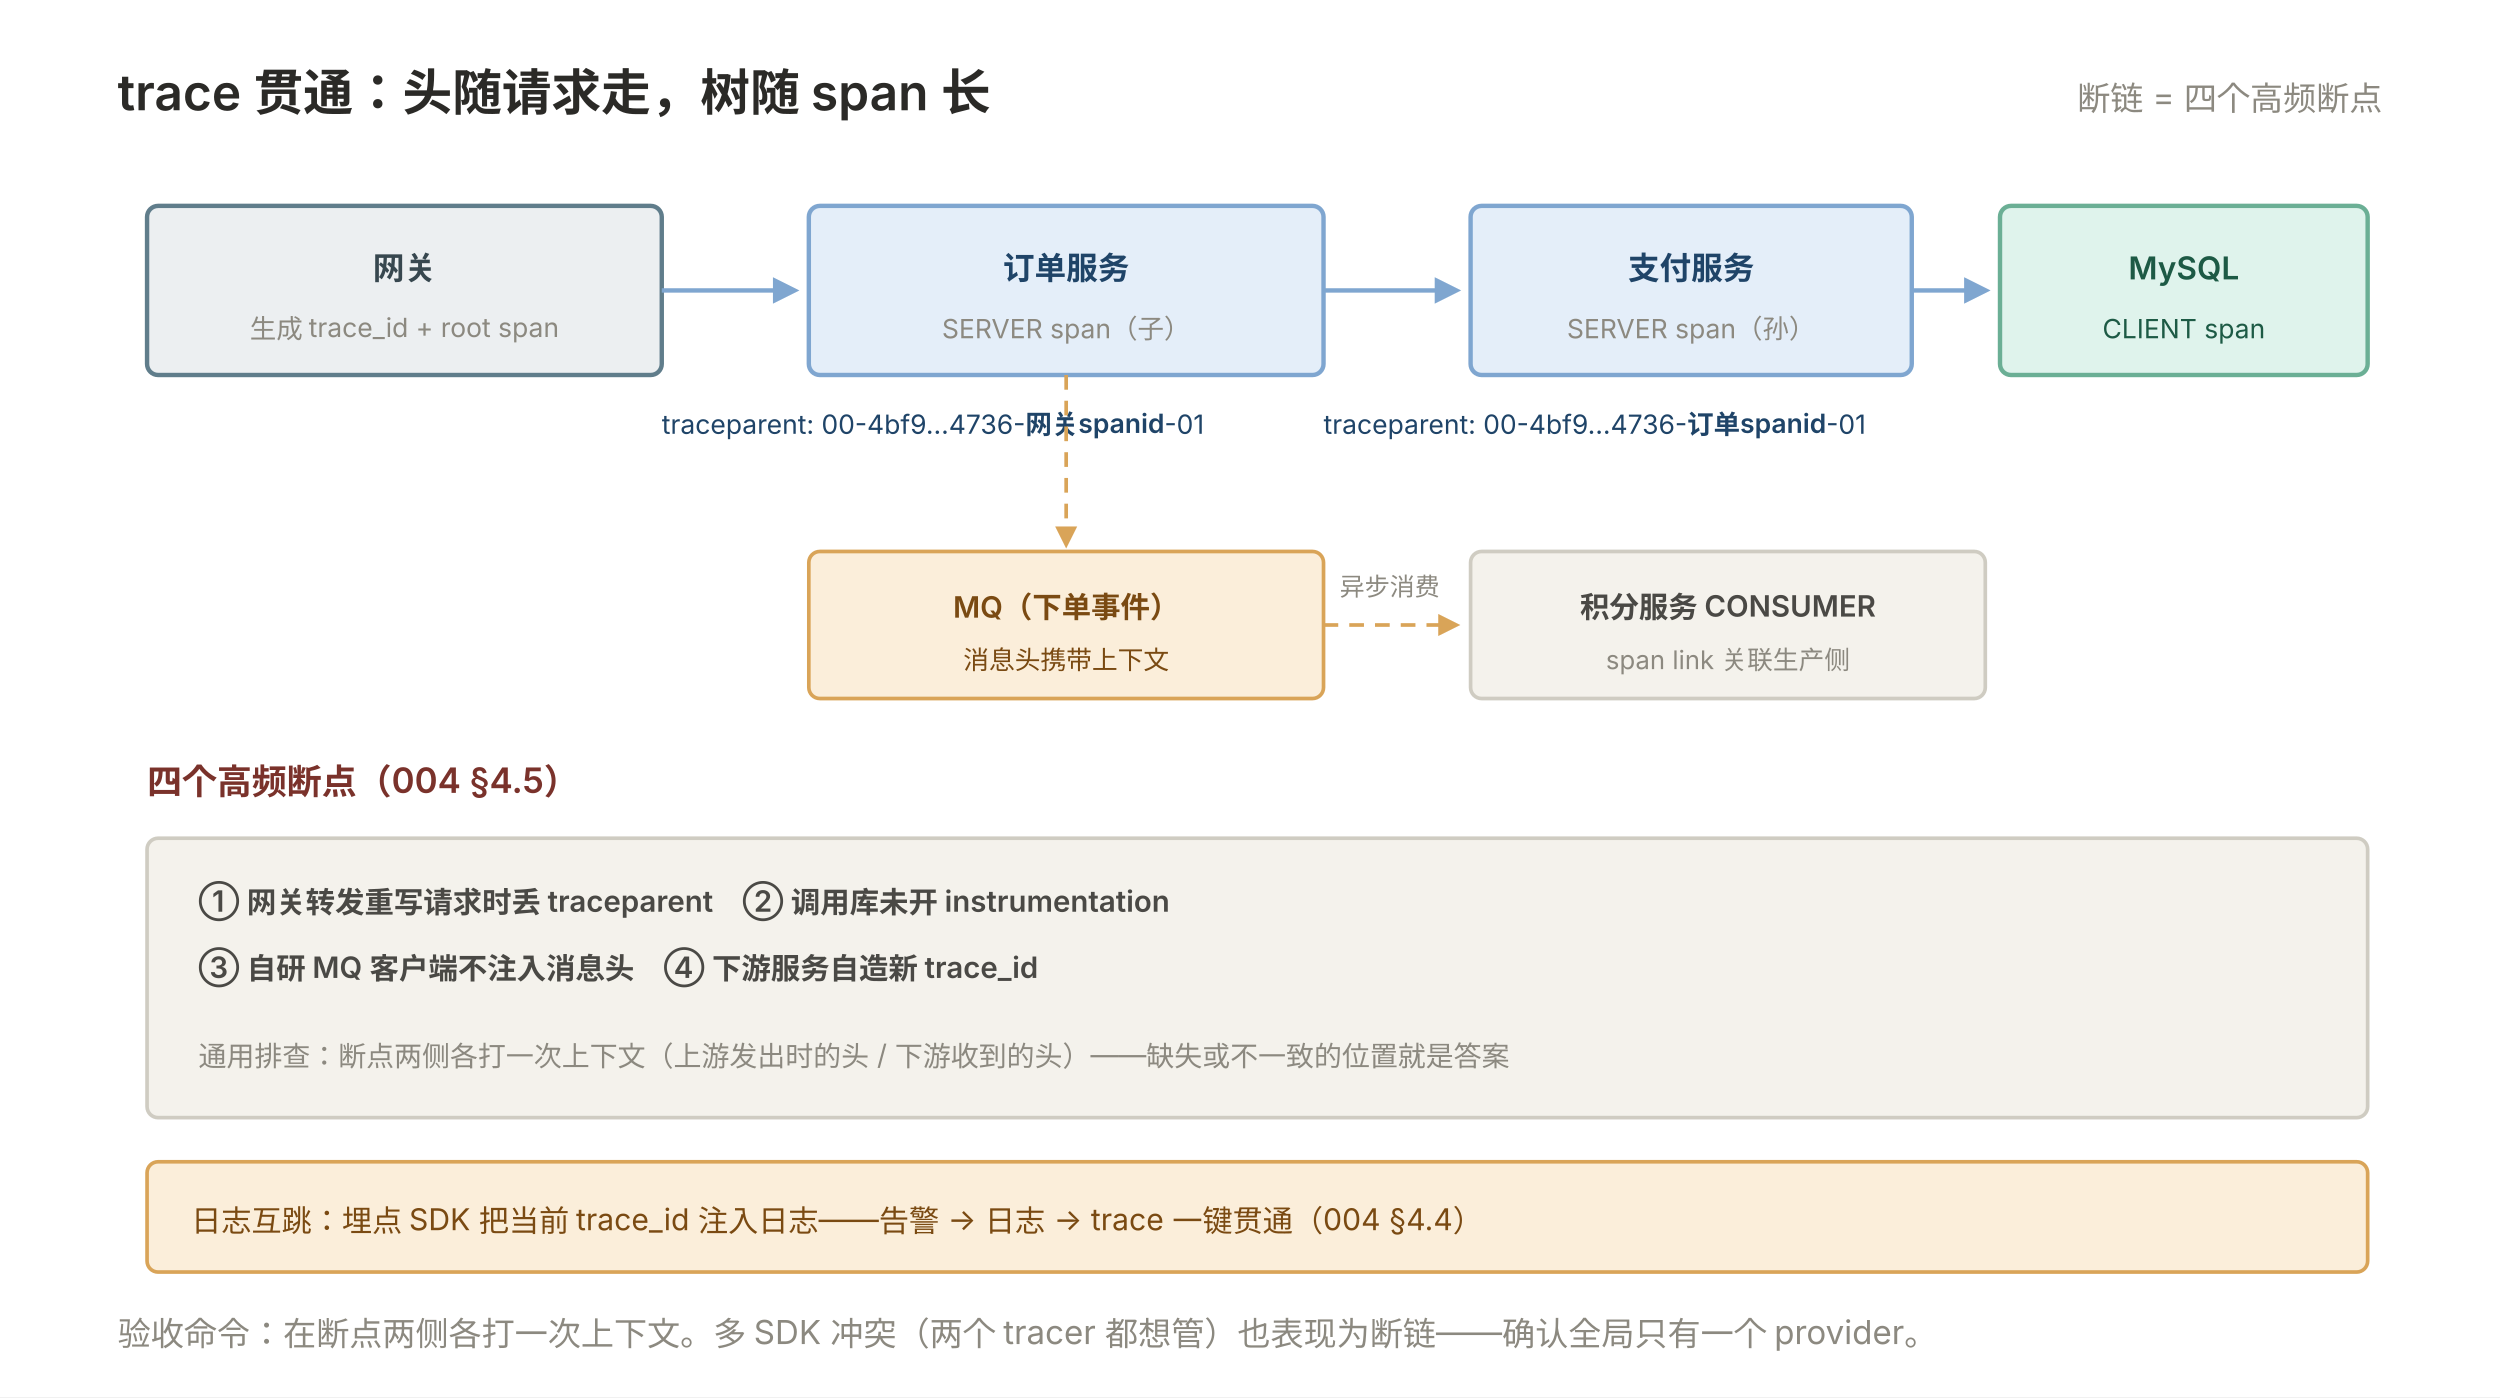
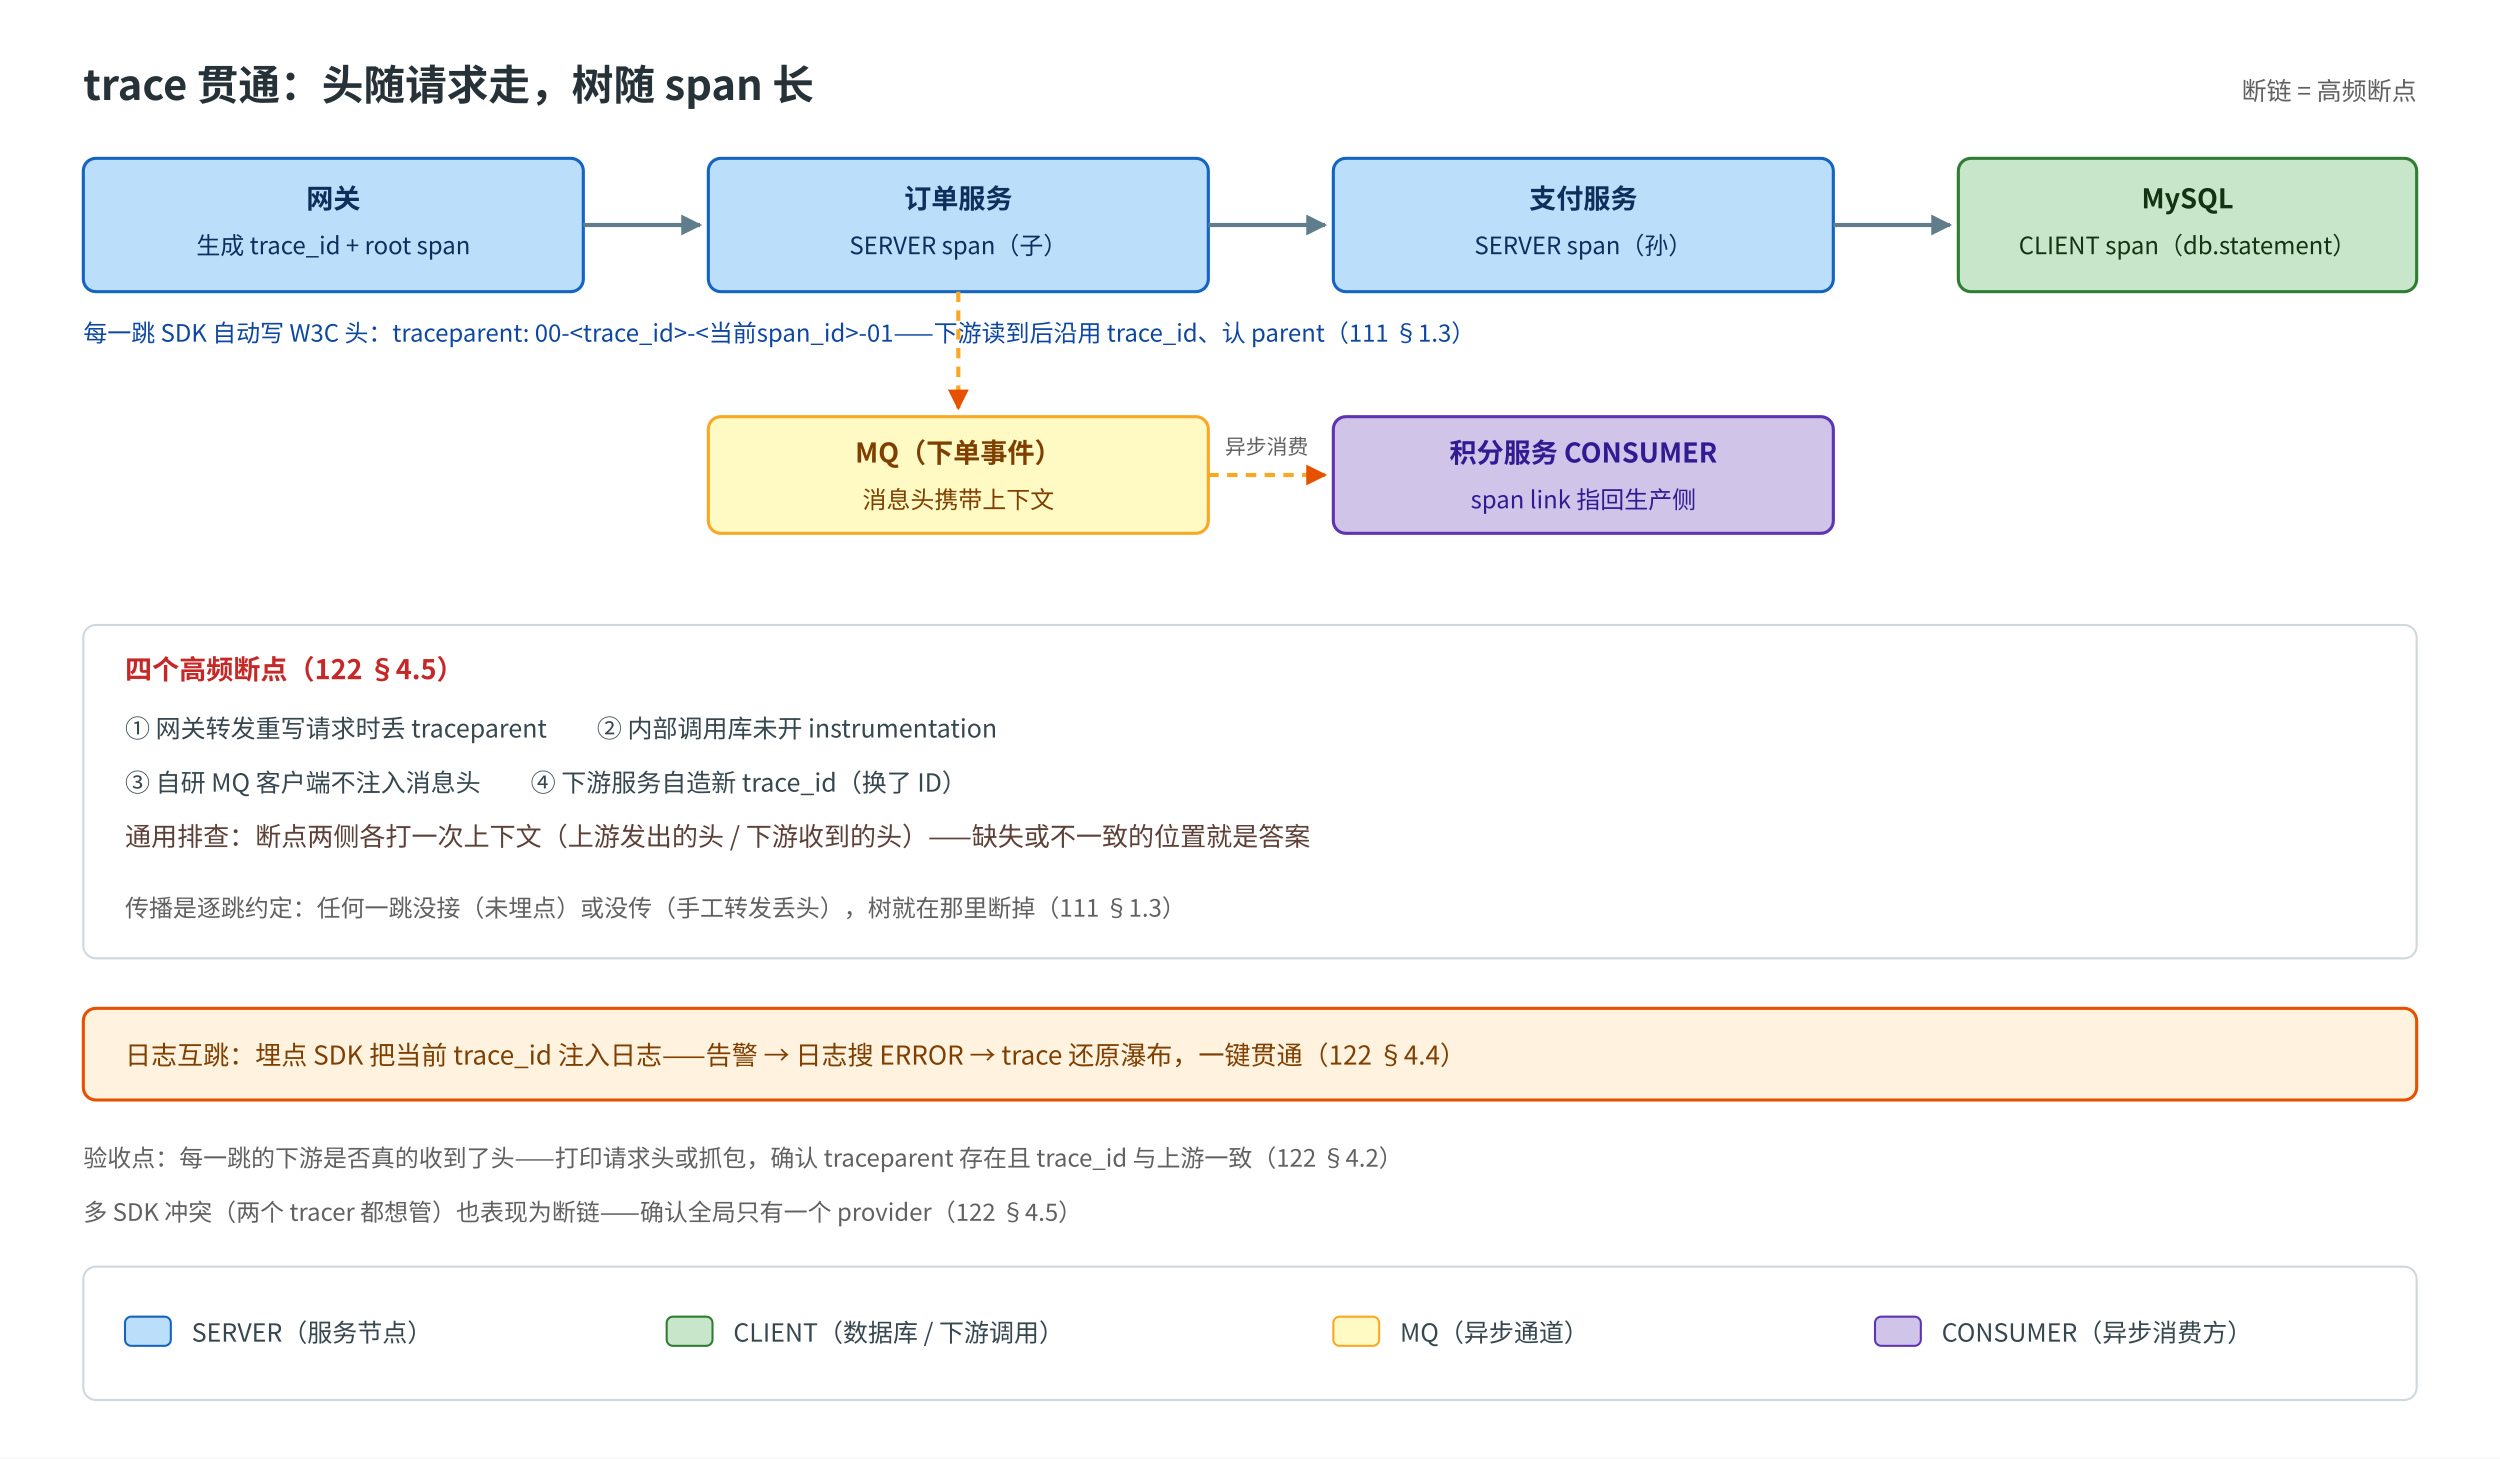
- <svg xmlns="http://www.w3.org/2000/svg" viewBox="0 0 1200 670.59" width="1200" height="670.59" font-family="-apple-system, 'Segoe UI', 'Microsoft YaHei', 'PingFang SC', sans-serif">
-   <g transform="scale(1.764706)">
-     <rect width="680" height="380" fill="#FFFFFF" />
-     <text x="32" y="30" font-size="13.5" font-weight="600" fill="#2B2A27">trace 贯通：头随请求走，树随 span 长</text>
-     <text x="648" y="30" font-size="9" fill="#8C8980" text-anchor="end">断链 = 四个高频断点</text>
-     <defs>
-       <marker id="h4Blue" viewBox="0 0 10 10" refX="8" refY="5" markerWidth="6" markerHeight="6" orient="auto">
-         <path d="M0,0 L10,5 L0,10 z" fill="#7FA6D0" />
-       </marker>
-       <marker id="h4Amber" viewBox="0 0 10 10" refX="8" refY="5" markerWidth="6" markerHeight="6" orient="auto">
-         <path d="M0,0 L10,5 L0,10 z" fill="#D9A458" />
-       </marker>
-     </defs>
-     <rect x="40" y="56" width="140" height="46" rx="3" fill="#ECEFF1" stroke="#607D8B" stroke-width="1.2" />
-     <text x="110" y="76" font-size="8.6" font-weight="600" fill="#37474F" text-anchor="middle">网关</text>
-     <text x="110" y="92" font-size="7.2" fill="#8C8980" text-anchor="middle">生成 trace_id + root span</text>
-     <rect x="220" y="56" width="140" height="46" rx="3" fill="#E4EEF9" stroke="#7FA6D0" stroke-width="1.2" />
-     <text x="290" y="76" font-size="8.6" font-weight="600" fill="#1F4468" text-anchor="middle">订单服务</text>
-     <text x="290" y="92" font-size="7.2" fill="#8C8980" text-anchor="middle">SERVER span（子）</text>
-     <rect x="400" y="56" width="120" height="46" rx="3" fill="#E4EEF9" stroke="#7FA6D0" stroke-width="1.2" />
-     <text x="460" y="76" font-size="8.6" font-weight="600" fill="#1F4468" text-anchor="middle">支付服务</text>
-     <text x="460" y="92" font-size="7.2" fill="#8C8980" text-anchor="middle">SERVER span（孙）</text>
-     <rect x="544" y="56" width="100" height="46" rx="3" fill="#DFF3EC" stroke="#6BAF95" stroke-width="1.2" />
-     <text x="594" y="76" font-size="8.6" font-weight="600" fill="#1D5A45" text-anchor="middle">MySQL</text>
-     <text x="594" y="92" font-size="7.2" fill="#1D5A45" text-anchor="middle">CLIENT span</text>
-     <line x1="180" y1="79" x2="216" y2="79" stroke="#7FA6D0" stroke-width="1.2" marker-end="url(#h4Blue)" />
-     <line x1="360" y1="79" x2="396" y2="79" stroke="#7FA6D0" stroke-width="1.2" marker-end="url(#h4Blue)" />
-     <line x1="520" y1="79" x2="540" y2="79" stroke="#7FA6D0" stroke-width="1.2" marker-end="url(#h4Blue)" />
-     <text x="180" y="118" font-size="7.2" fill="#1F4468">traceparent: 00-4bf9…4736-<tspan font-weight="600">网关spanid</tspan>-01</text>
-     <text x="360" y="118" font-size="7.2" fill="#1F4468">traceparent: 00-4bf9…4736-<tspan font-weight="600">订单spanid</tspan>-01</text>
-     <rect x="220" y="150" width="140" height="40" rx="3" fill="#FBEEDA" stroke="#D9A458" stroke-width="1" />
-     <text x="290" y="168" font-size="8" font-weight="600" fill="#7A4A12" text-anchor="middle">MQ（下单事件）</text>
-     <text x="290" y="182" font-size="7" fill="#7A4A12" text-anchor="middle">消息头携带上下文</text>
-     <rect x="400" y="150" width="140" height="40" rx="3" fill="#F4F2EC" stroke="#CFCCC2" stroke-width="1" />
-     <text x="470" y="168" font-size="8" font-weight="600" fill="#4A4945" text-anchor="middle">积分服务 CONSUMER</text>
-     <text x="470" y="182" font-size="7" fill="#8C8980" text-anchor="middle">span link 关联生产侧</text>
-     <line x1="290" y1="102" x2="290" y2="148" stroke="#D9A458" stroke-width="1" stroke-dasharray="4 3" marker-end="url(#h4Amber)" />
-     <line x1="360" y1="170" x2="396" y2="170" stroke="#D9A458" stroke-width="1" stroke-dasharray="4 3" marker-end="url(#h4Amber)" />
-     <text x="378" y="162" font-size="6.8" fill="#8C8980" text-anchor="middle">异步消费</text>
-     <text x="40" y="216" font-size="9.5" font-weight="600" fill="#7A322B">四个高频断点（004 §4.5）</text>
-     <rect x="40" y="228" width="604" height="76" rx="3" fill="#F4F2EC" stroke="#CFCCC2" stroke-width="1" />
-     <text x="54" y="248" font-size="8" font-weight="600" fill="#4A4945">① 网关转发重写请求时丢 traceparent　② 调用库未开 instrumentation</text>
-     <text x="54" y="266" font-size="8" font-weight="600" fill="#4A4945">③ 自研 MQ 客户端不注入消息头　④ 下游服务自造新 trace_id</text>
-     <text x="54" y="290" font-size="7.6" fill="#8C8980">通用排查：断点两侧各打一次上下文（上游发出时的头 / 下游收到的头）——缺失或不一致的位置就是答案</text>
-     <rect x="40" y="316" width="604" height="30" rx="3" fill="#FBEEDA" stroke="#D9A458" stroke-width="1" />
-     <text x="52" y="335" font-size="8.2" fill="#7A4A12">日志互跳：埋点 SDK 把当前 trace_id 注入日志——告警 → 日志 → trace 一键贯通（004 §4.4）</text>
-     <text x="32" y="366" font-size="9" fill="#8C8980">验收命令：在断点两侧各打一次上下文。多 SDK 冲突（两个 tracer 都想管）也表现为断链——确认全局只有一个 provider。</text>
-   </g>
+ <svg xmlns="http://www.w3.org/2000/svg" viewBox="0 0 1200 700" font-family="'Microsoft YaHei','PingFang SC','Noto Sans CJK SC',sans-serif">
+   <defs>
+     <marker id="axGray" viewBox="0 0 10 10" refX="9" refY="5" markerWidth="10" markerHeight="10" markerUnits="userSpaceOnUse" orient="auto-start-reverse">
+       <path d="M 0 0 L 10 5 L 0 10 z" fill="#607d8b" />
+     </marker>
+     <marker id="axOrange" viewBox="0 0 10 10" refX="9" refY="5" markerWidth="10" markerHeight="10" markerUnits="userSpaceOnUse" orient="auto-start-reverse">
+       <path d="M 0 0 L 10 5 L 0 10 z" fill="#e65100" />
+     </marker>
+   </defs>
+   <rect x="0" y="0" width="1200" height="700" fill="#ffffff" />
+   <text x="40" y="48" font-size="20" font-weight="bold" fill="#263238">trace 贯通：头随请求走，树随 span 长</text>
+   <text x="1160" y="48" font-size="12" fill="#616161" text-anchor="end">断链 = 高频断点</text>
+   <rect x="40" y="76" width="240" height="64" rx="6" fill="#bbdefb" stroke="#1565c0" stroke-width="1.5" />
+   <text x="160" y="100" font-size="13" font-weight="bold" fill="#0d2f5c" text-anchor="middle">网关</text>
+   <text x="160" y="122" font-size="11.5" fill="#0d2f5c" text-anchor="middle">生成 trace_id + root span</text>
+   <rect x="340" y="76" width="240" height="64" rx="6" fill="#bbdefb" stroke="#1565c0" stroke-width="1.5" />
+   <text x="460" y="100" font-size="13" font-weight="bold" fill="#0d2f5c" text-anchor="middle">订单服务</text>
+   <text x="460" y="122" font-size="11.5" fill="#0d2f5c" text-anchor="middle">SERVER span（子）</text>
+   <rect x="640" y="76" width="240" height="64" rx="6" fill="#bbdefb" stroke="#1565c0" stroke-width="1.5" />
+   <text x="760" y="100" font-size="13" font-weight="bold" fill="#0d2f5c" text-anchor="middle">支付服务</text>
+   <text x="760" y="122" font-size="11.5" fill="#0d2f5c" text-anchor="middle">SERVER span（孙）</text>
+   <rect x="940" y="76" width="220" height="64" rx="6" fill="#c8e6c9" stroke="#2e7d32" stroke-width="1.5" />
+   <text x="1050" y="100" font-size="13" font-weight="bold" fill="#123314" text-anchor="middle">MySQL</text>
+   <text x="1050" y="122" font-size="11.5" fill="#123314" text-anchor="middle">CLIENT span（db.statement）</text>
+   <line x1="280" y1="108" x2="336" y2="108" stroke="#607d8b" stroke-width="2" marker-end="url(#axGray)" />
+   <line x1="580" y1="108" x2="636" y2="108" stroke="#607d8b" stroke-width="2" marker-end="url(#axGray)" />
+   <line x1="880" y1="108" x2="936" y2="108" stroke="#607d8b" stroke-width="2" marker-end="url(#axGray)" />
+   <text x="40" y="164" font-size="11.5" fill="#0d47a1">每一跳 SDK 自动写 W3C 头：traceparent: 00-&lt;trace_id&gt;-&lt;当前span_id&gt;-01——下游读到后沿用 trace_id、认 parent（111 §1.3）</text>
+   <line x1="460" y1="140" x2="460" y2="196" stroke="#f9a825" stroke-width="2" stroke-dasharray="5 4" marker-end="url(#axOrange)" />
+   <rect x="340" y="200" width="240" height="56" rx="6" fill="#fff9c4" stroke="#f9a825" stroke-width="1.5" />
+   <text x="460" y="222" font-size="13" font-weight="bold" fill="#7f3f00" text-anchor="middle">MQ（下单事件）</text>
+   <text x="460" y="244" font-size="11.5" fill="#7f3f00" text-anchor="middle">消息头携带上下文</text>
+   <line x1="580" y1="228" x2="636" y2="228" stroke="#f9a825" stroke-width="2" stroke-dasharray="5 4" marker-end="url(#axOrange)" />
+   <text x="608" y="218" font-size="10" fill="#616161" text-anchor="middle">异步消费</text>
+   <rect x="640" y="200" width="240" height="56" rx="6" fill="#d1c4e9" stroke="#5e35b1" stroke-width="1.5" />
+   <text x="760" y="222" font-size="13" font-weight="bold" fill="#311b92" text-anchor="middle">积分服务 CONSUMER</text>
+   <text x="760" y="244" font-size="11.5" fill="#311b92" text-anchor="middle">span link 指回生产侧</text>
+   <rect x="40" y="300" width="1120" height="160" rx="6" fill="#ffffff" stroke="#cfd8dc" stroke-width="1" />
+   <text x="60" y="326" font-size="13" font-weight="bold" fill="#c62828">四个高频断点（122 §4.5）</text>
+   <text x="60" y="354" font-size="12" fill="#37474f">① 网关转发重写请求时丢 traceparent　　② 内部调用库未开 instrumentation</text>
+   <text x="60" y="380" font-size="12" fill="#37474f">③ 自研 MQ 客户端不注入消息头　　④ 下游服务自造新 trace_id（换了 ID）</text>
+   <text x="60" y="406" font-size="12.5" fill="#5d4037">通用排查：断点两侧各打一次上下文（上游发出的头 / 下游收到的头）——缺失或不一致的位置就是答案</text>
+   <text x="60" y="440" font-size="11.5" fill="#616161">传播是逐跳约定：任何一跳没接（未埋点）或没传（手工转发丢头），树就在那里断掉（111 §1.3）</text>
+   <rect x="40" y="484" width="1120" height="44" rx="6" fill="#fff3e0" stroke="#e65100" stroke-width="1.5" />
+   <text x="60" y="511" font-size="12.5" fill="#7f3f00">日志互跳：埋点 SDK 把当前 trace_id 注入日志——告警 → 日志搜 ERROR → trace 还原瀑布，一键贯通（122 §4.4）</text>
+   <text x="40" y="560" font-size="11.5" fill="#616161">验收点：每一跳的下游是否真的收到了头——打印请求头或抓包，确认 traceparent 存在且 trace_id 与上游一致（122 §4.2）</text>
+   <text x="40" y="586" font-size="11.5" fill="#616161">多 SDK 冲突（两个 tracer 都想管）也表现为断链——确认全局只有一个 provider（122 §4.5）</text>
+   <rect x="40" y="608" width="1120" height="64" rx="6" fill="#ffffff" stroke="#cfd8dc" stroke-width="1" />
+   <rect x="60" y="632" width="22" height="14" rx="3" fill="#bbdefb" stroke="#1565c0" stroke-width="1" />
+   <text x="92" y="644" font-size="12" fill="#37474f">SERVER（服务节点）</text>
+   <rect x="320" y="632" width="22" height="14" rx="3" fill="#c8e6c9" stroke="#2e7d32" stroke-width="1" />
+   <text x="352" y="644" font-size="12" fill="#37474f">CLIENT（数据库 / 下游调用）</text>
+   <rect x="640" y="632" width="22" height="14" rx="3" fill="#fff9c4" stroke="#f9a825" stroke-width="1" />
+   <text x="672" y="644" font-size="12" fill="#37474f">MQ（异步通道）</text>
+   <rect x="900" y="632" width="22" height="14" rx="3" fill="#d1c4e9" stroke="#5e35b1" stroke-width="1" />
+   <text x="932" y="644" font-size="12" fill="#37474f">CONSUMER（异步消费方）</text>
</svg>
